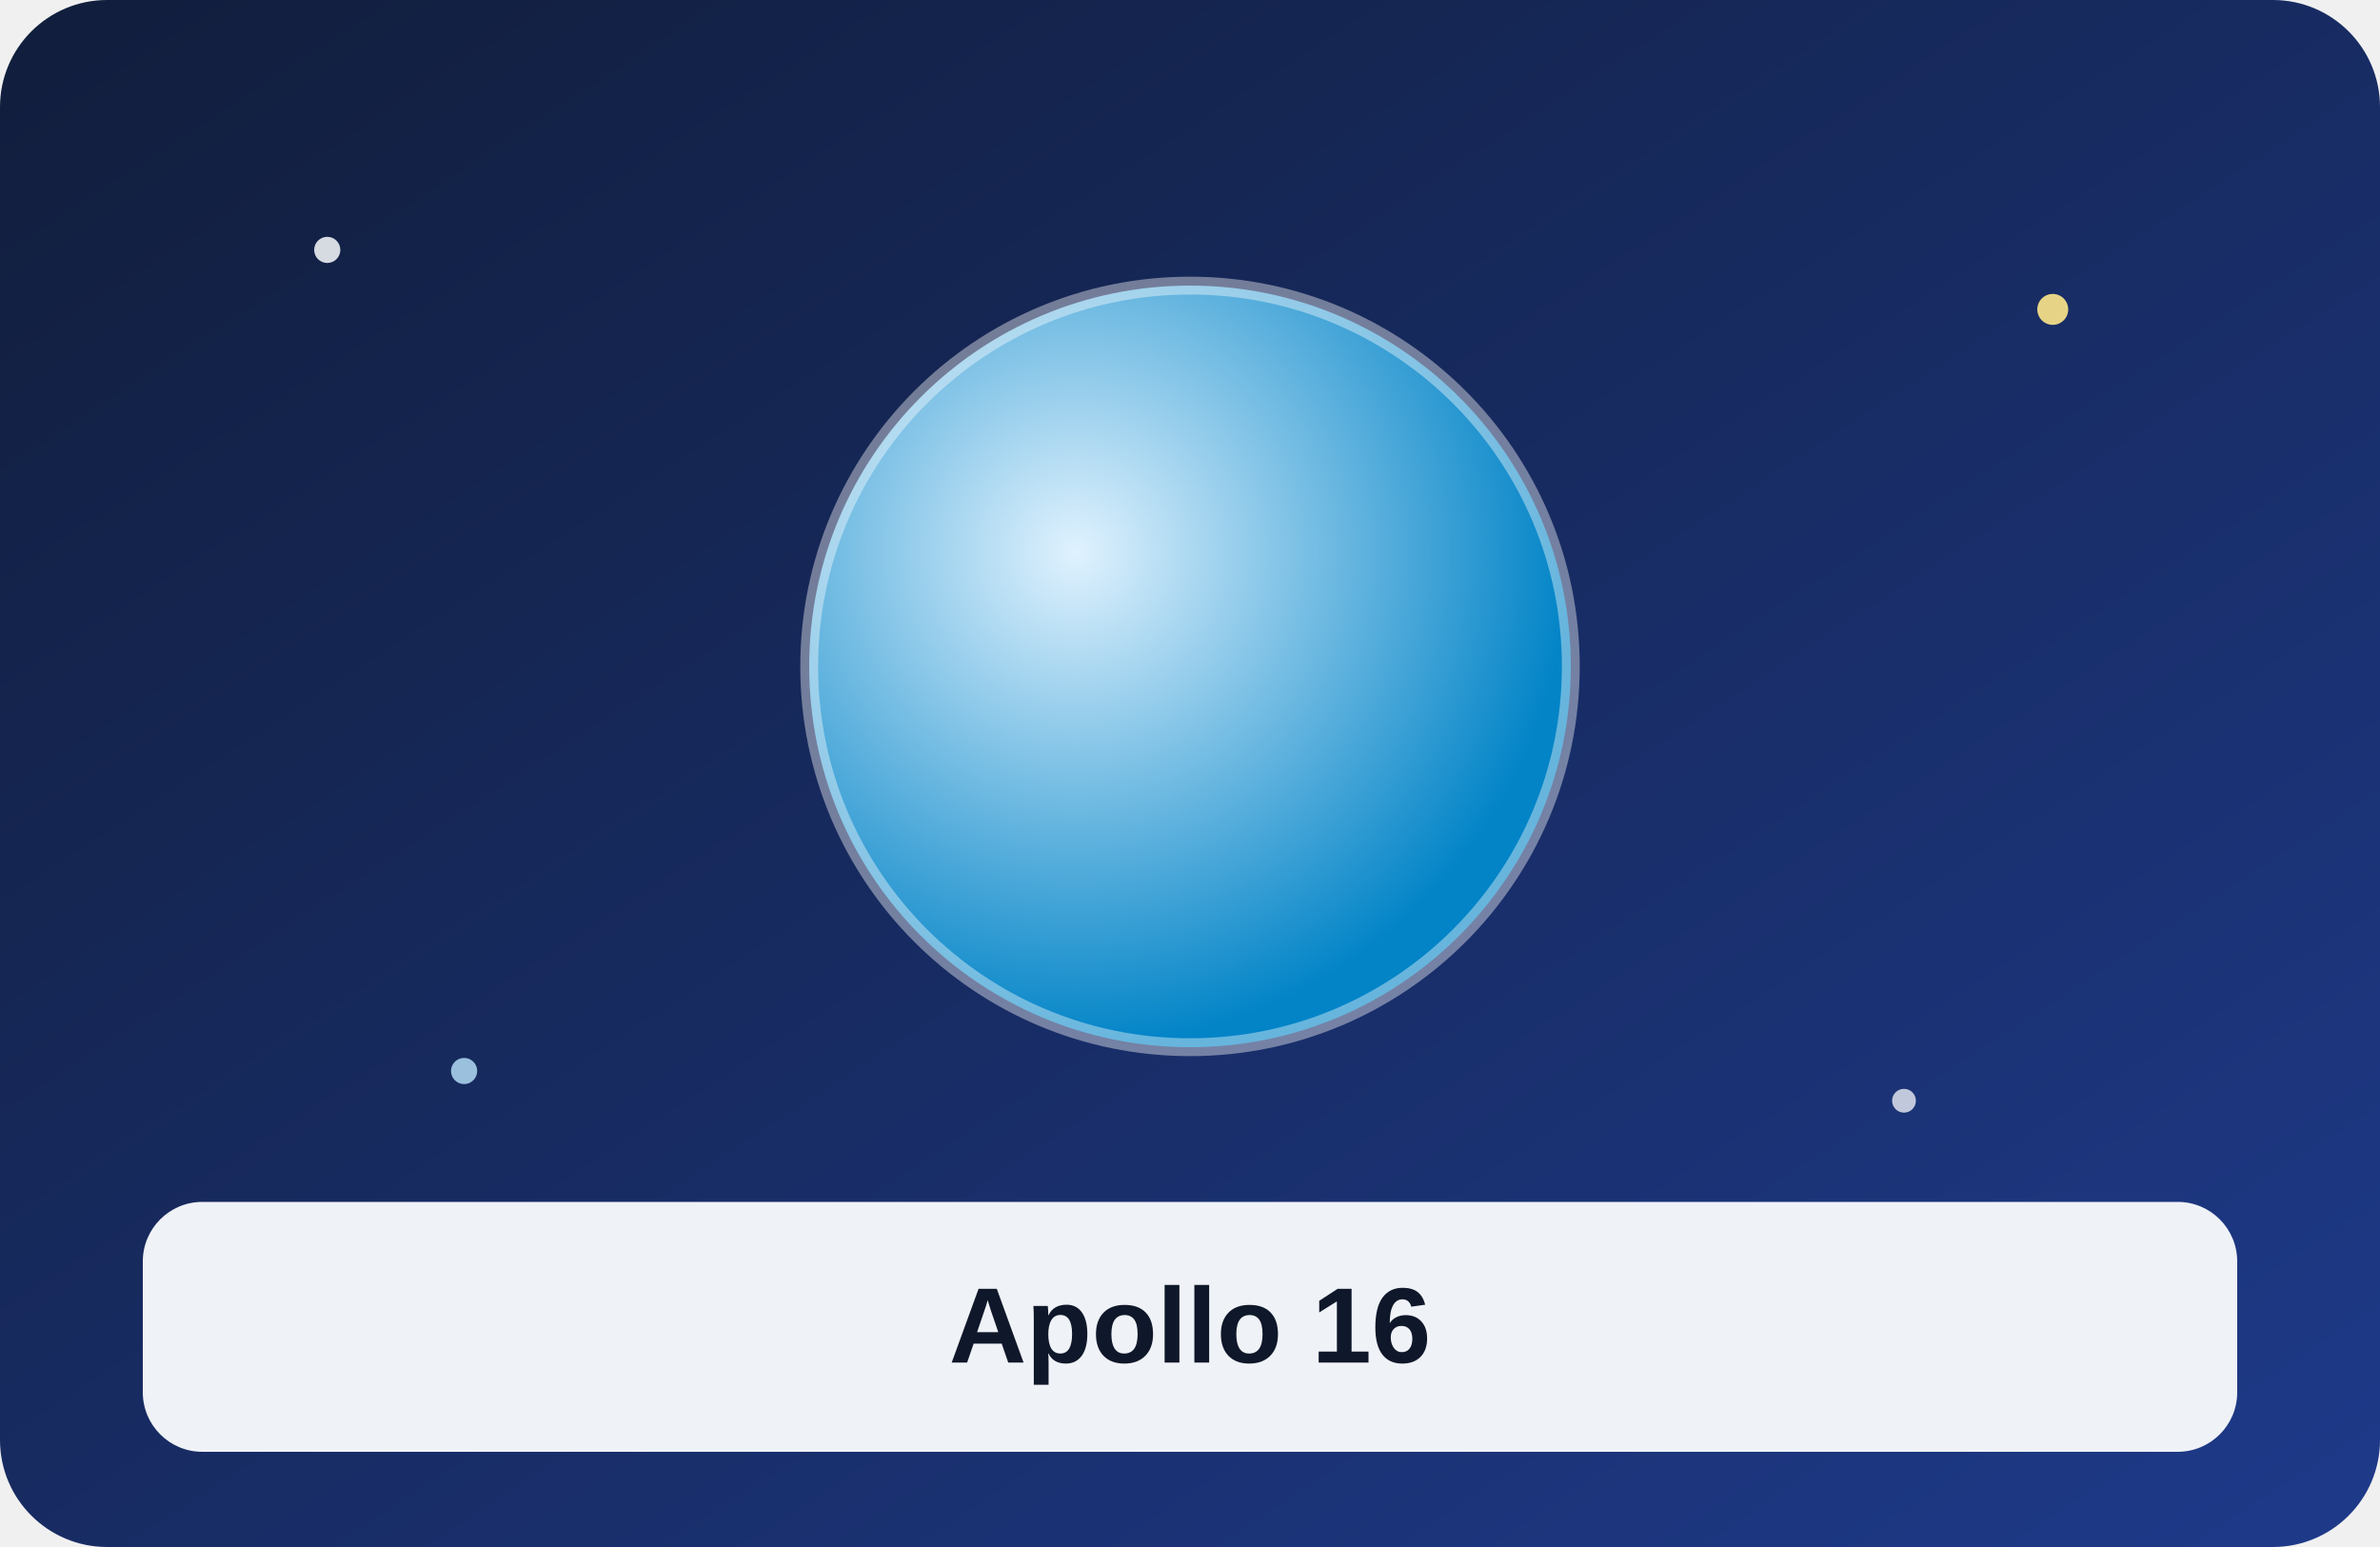
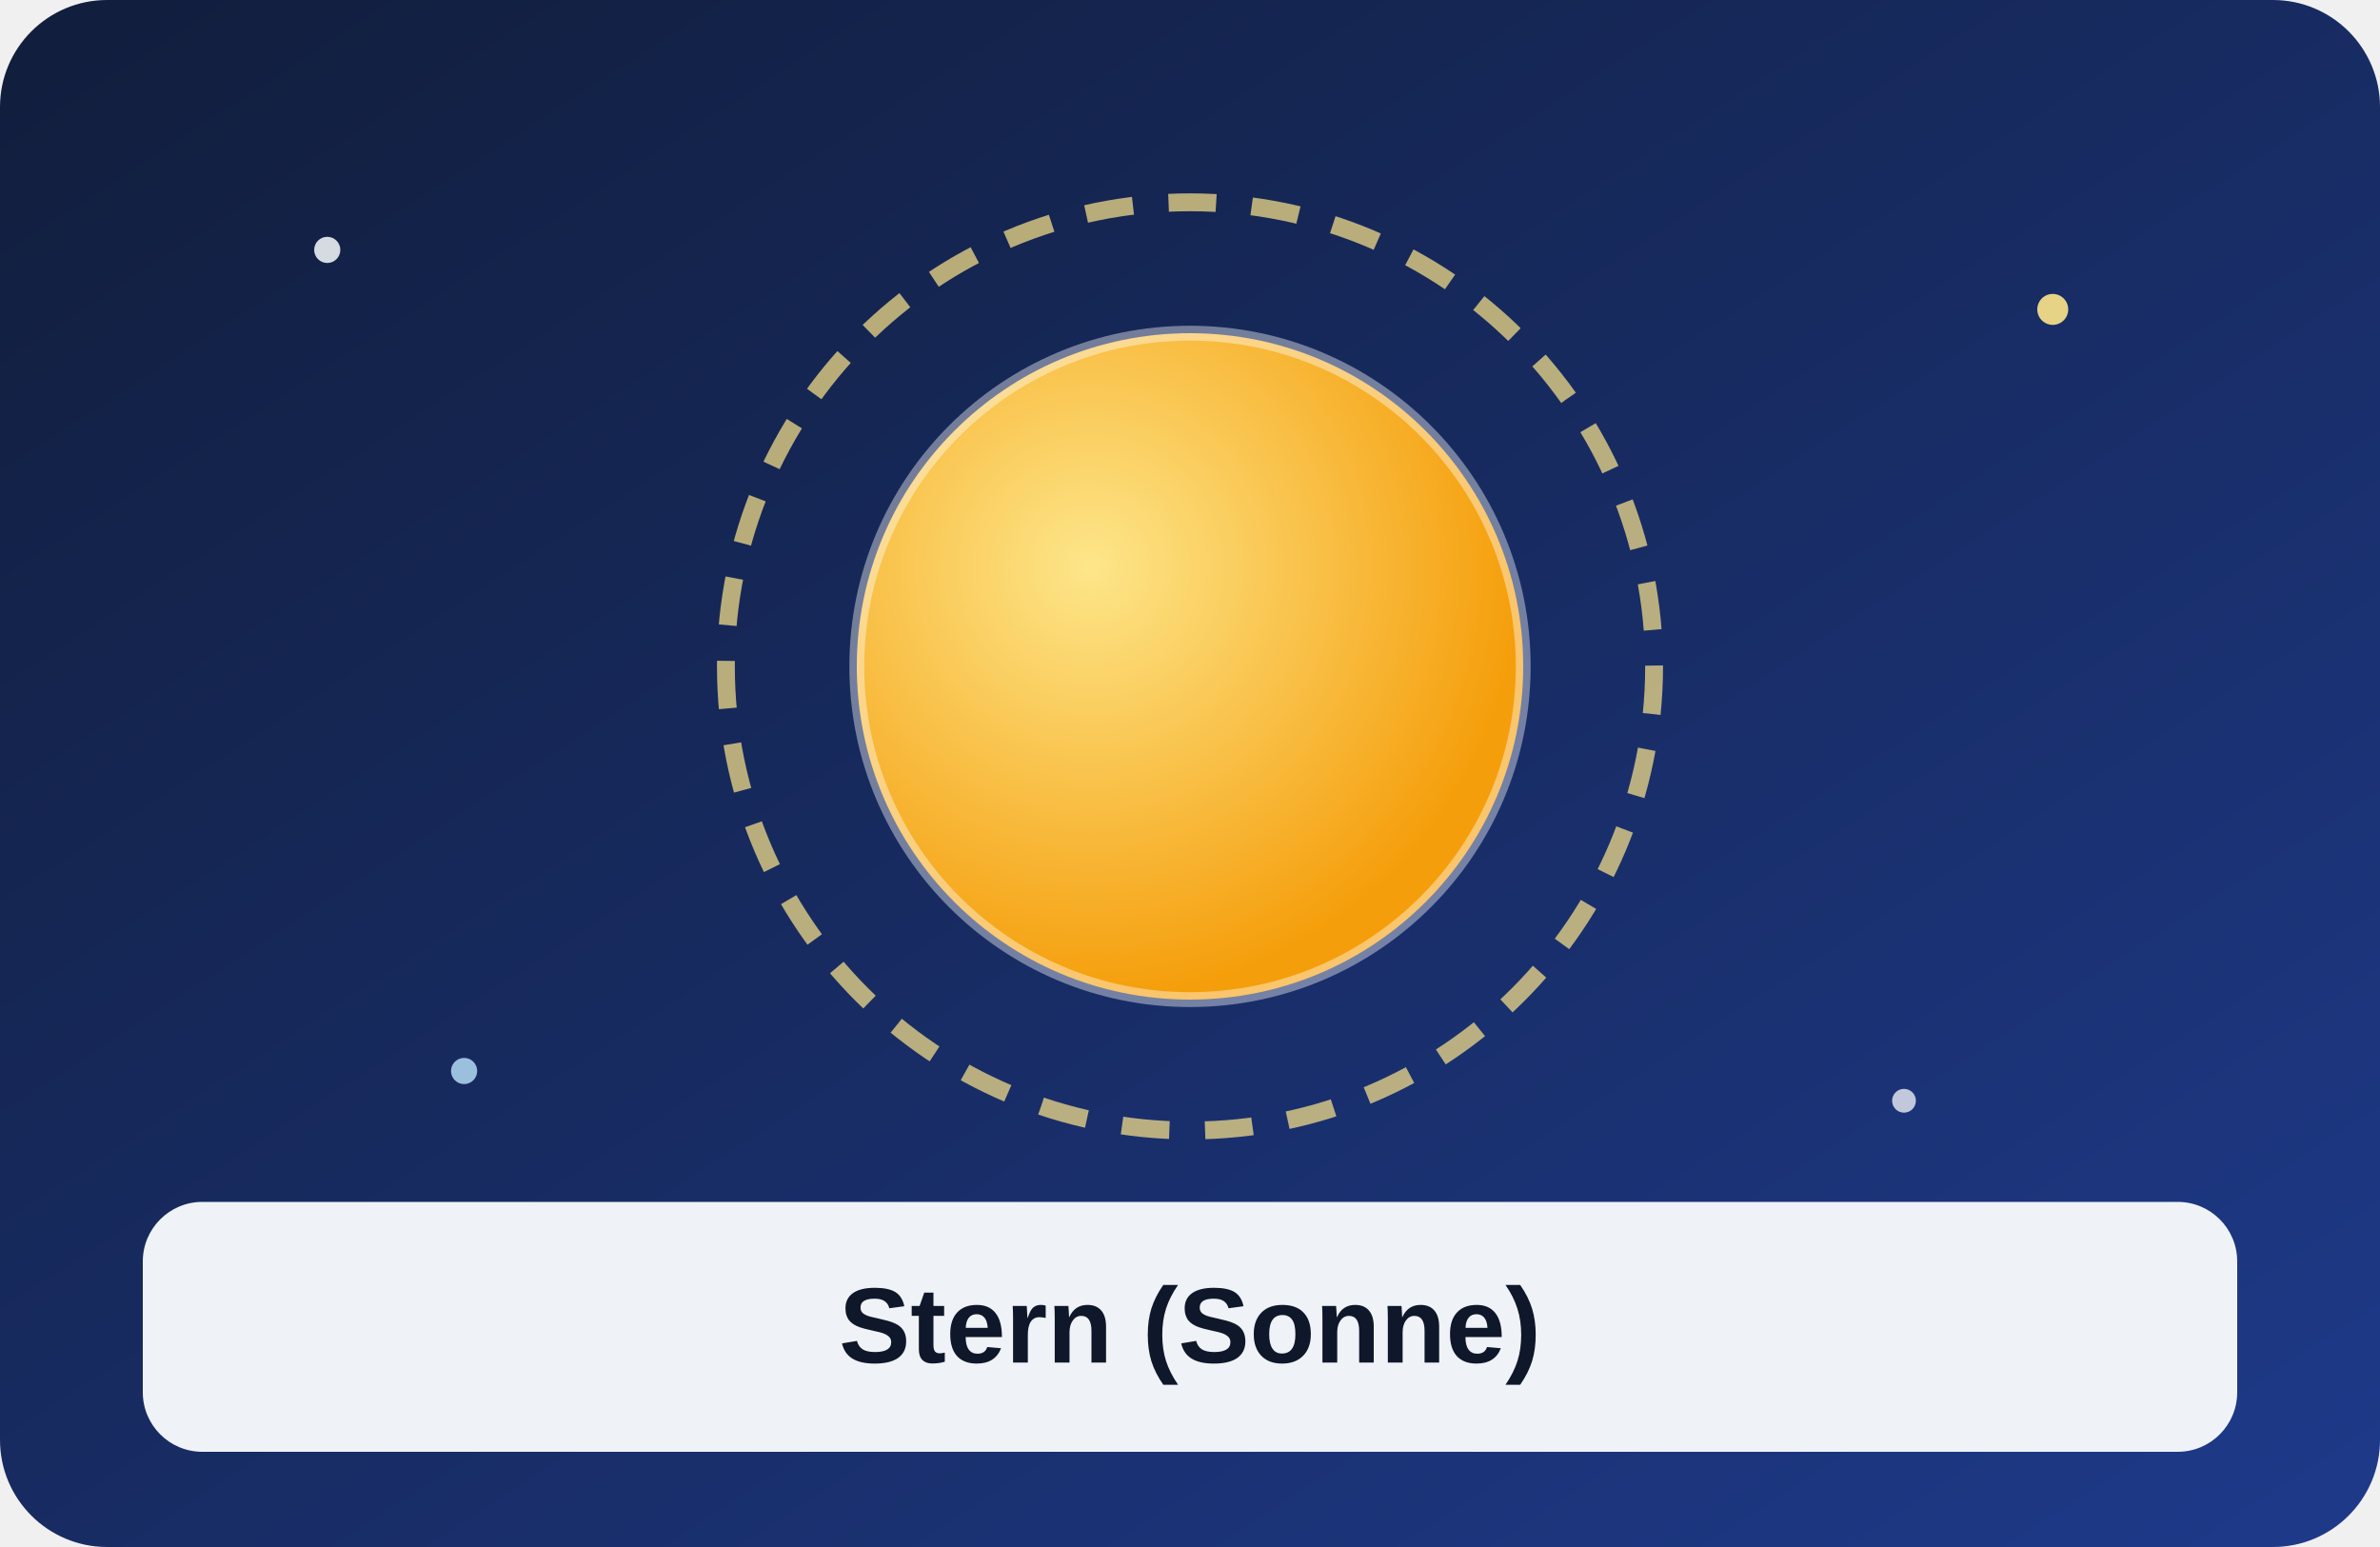
<svg xmlns="http://www.w3.org/2000/svg" viewBox="0 0 400 260" width="400" height="260">
  <defs>
    <linearGradient id="bg" x1="0" y1="0" x2="1" y2="1">
      <stop offset="0%" stop-color="#111D3B" />
      <stop offset="100%" stop-color="#1E3A8A" />
    </linearGradient>
    <radialGradient id="orb" cx="35%" cy="35%" r="65%">
-       <stop offset="0%" stop-color="#E0F2FE" />
-       <stop offset="100%" stop-color="#0284C7" />
+       <stop offset="0%" stop-color="#FDE68A" />
+       <stop offset="100%" stop-color="#F59E0B" />
    </radialGradient>
  </defs>
  <rect width="400" height="260" rx="18" fill="url(#bg)" />
  <circle cx="55" cy="42" r="2.2" fill="#F8FAFC" opacity="0.85" />
  <circle cx="345" cy="52" r="2.6" fill="#FDE68A" opacity="0.9" />
  <circle cx="320" cy="185" r="2" fill="#F8FAFC" opacity="0.75" />
  <circle cx="78" cy="180" r="2.2" fill="#BAE6FD" opacity="0.8" />
-   <circle cx="200" cy="112" r="64" fill="url(#orb)" stroke="#FFFFFF" stroke-width="3" stroke-opacity="0.4" />
+   <circle cx="200" cy="112" r="78" fill="none" stroke="#FDE68A" stroke-width="3" stroke-dasharray="8 6" opacity="0.7" />
+   <circle cx="200" cy="112" r="56" fill="url(#orb)" stroke="#FFFFFF" stroke-width="2.5" stroke-opacity="0.4" />
  <rect x="24" y="202" width="352" height="42" rx="10" fill="#F8FAFC" opacity="0.96" />
-   <text x="200" y="229" font-family="Segoe UI, Arial, sans-serif" font-size="18" font-weight="700" fill="#0F172A" text-anchor="middle">Apollo 16</text>
+   <text x="200" y="229" font-family="Segoe UI, Arial, sans-serif" font-size="18" font-weight="700" fill="#0F172A" text-anchor="middle">Stern (Sonne)</text>
</svg>
